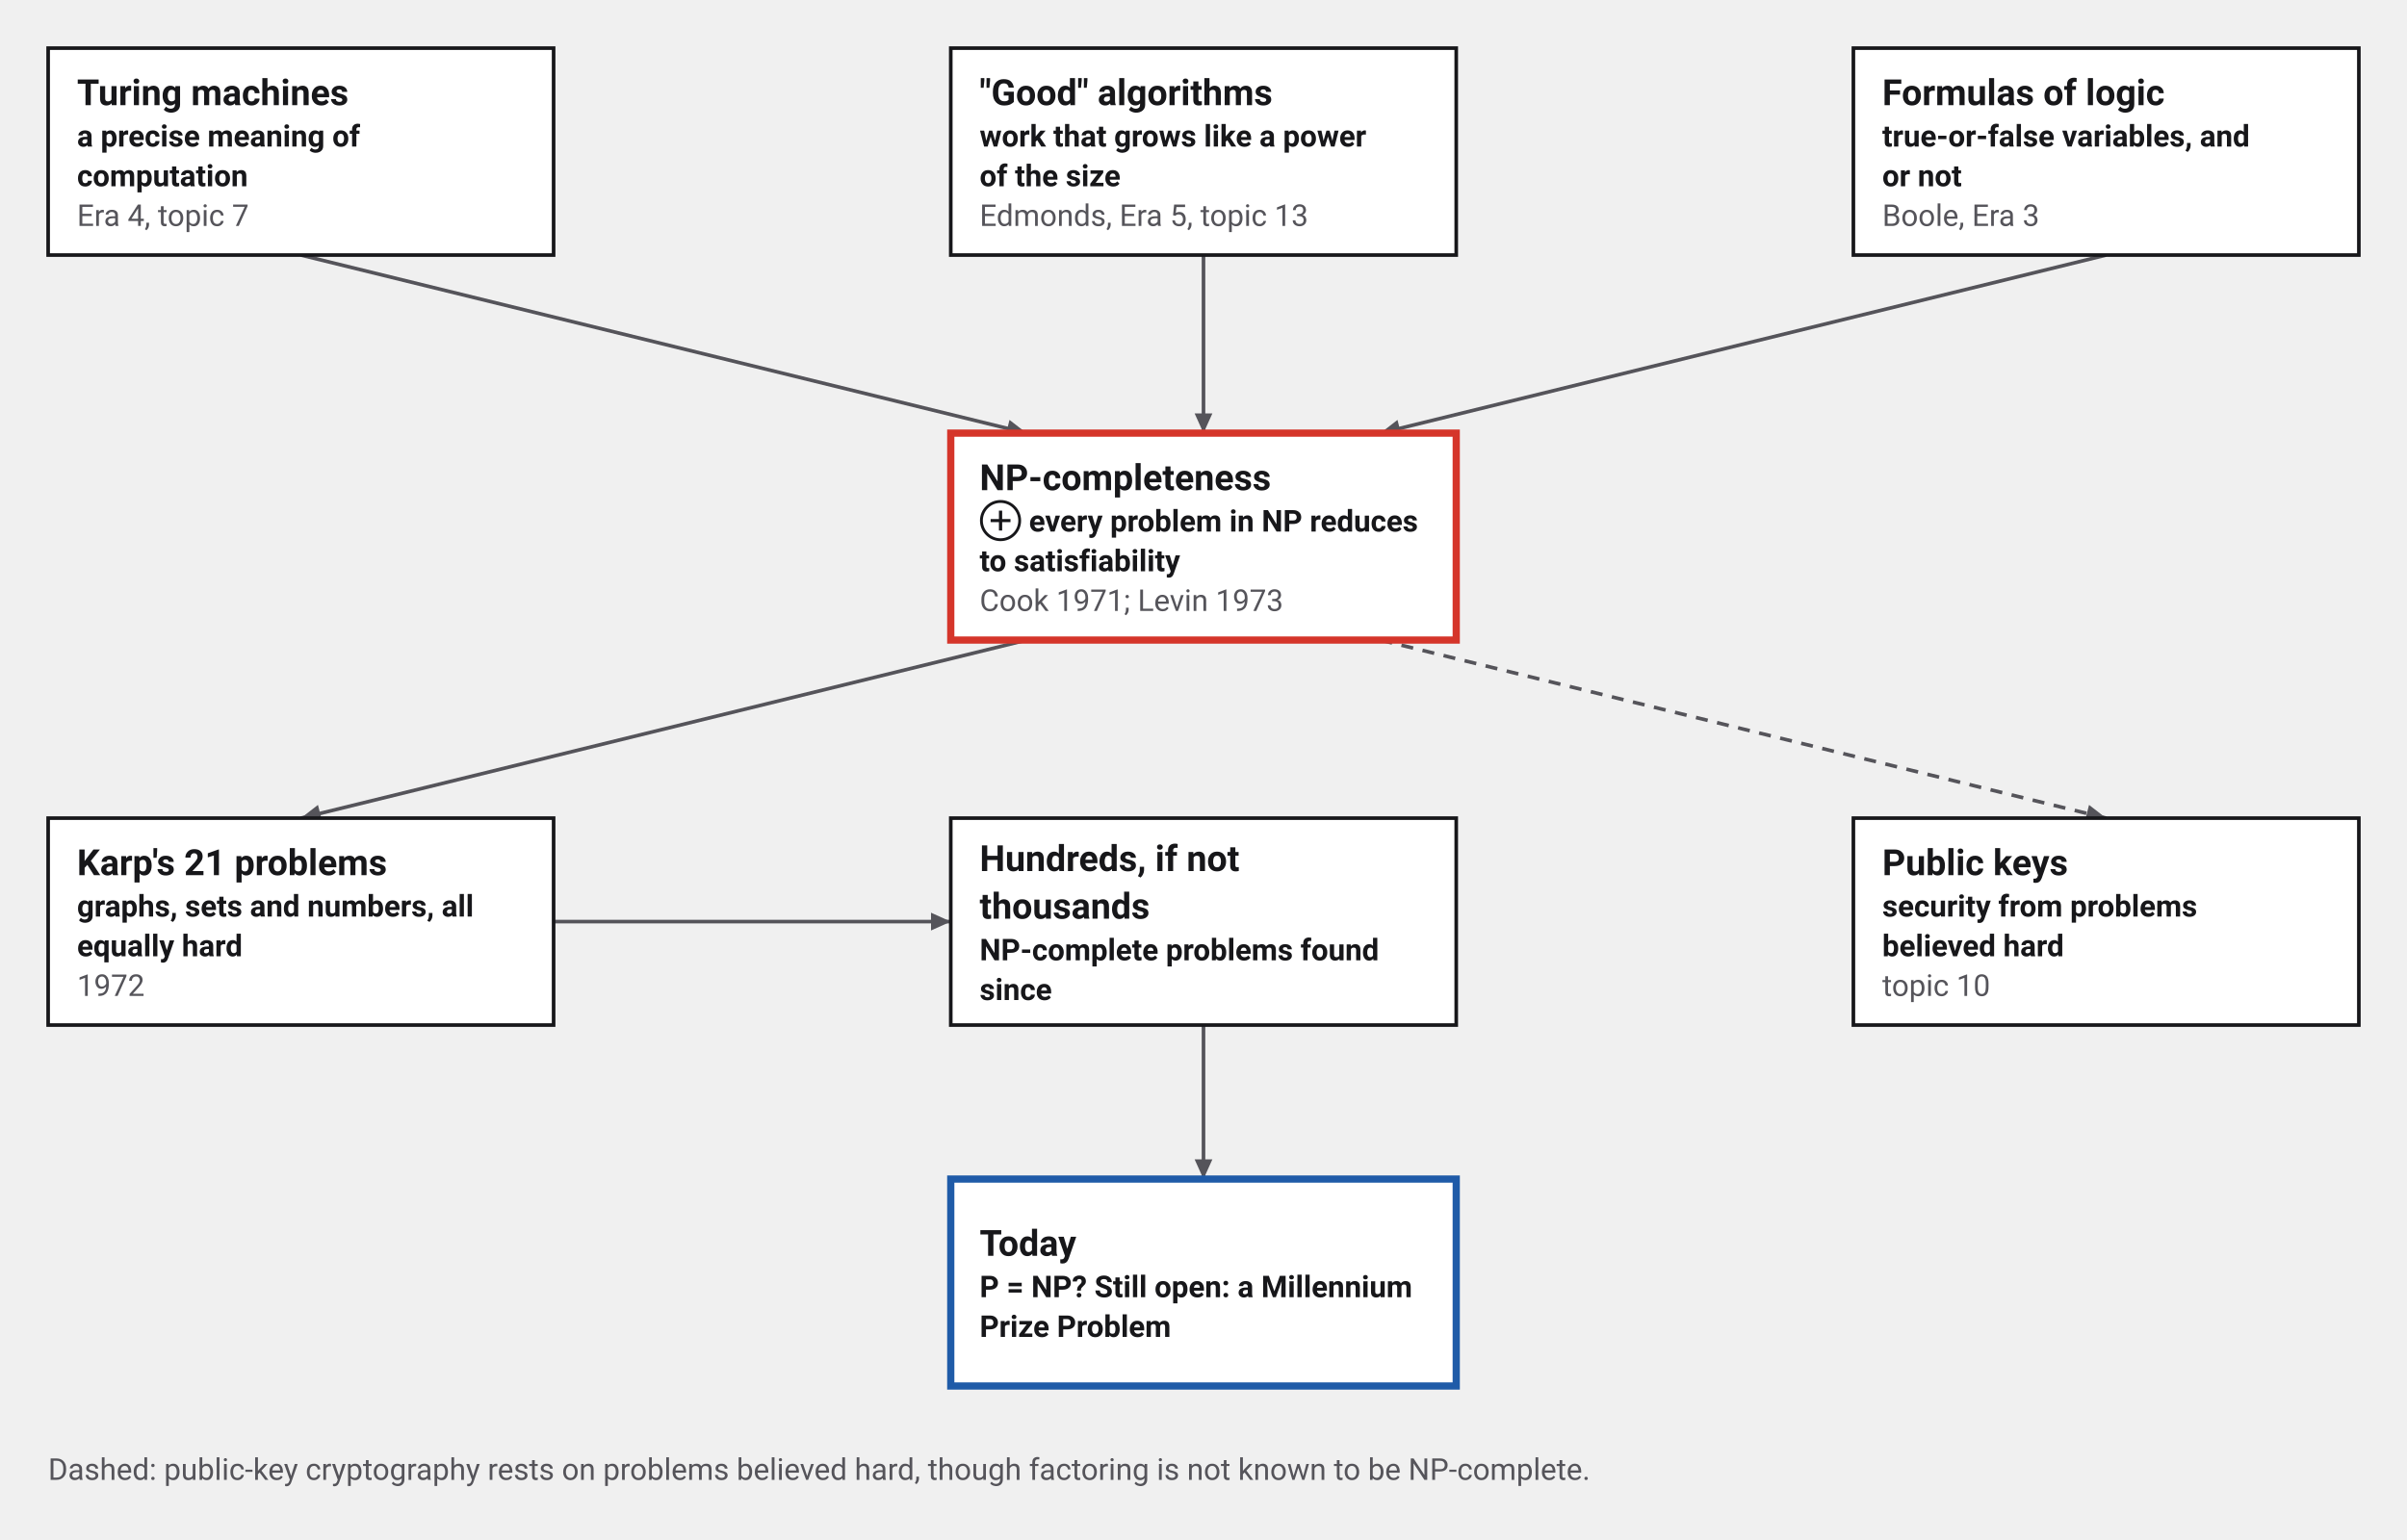
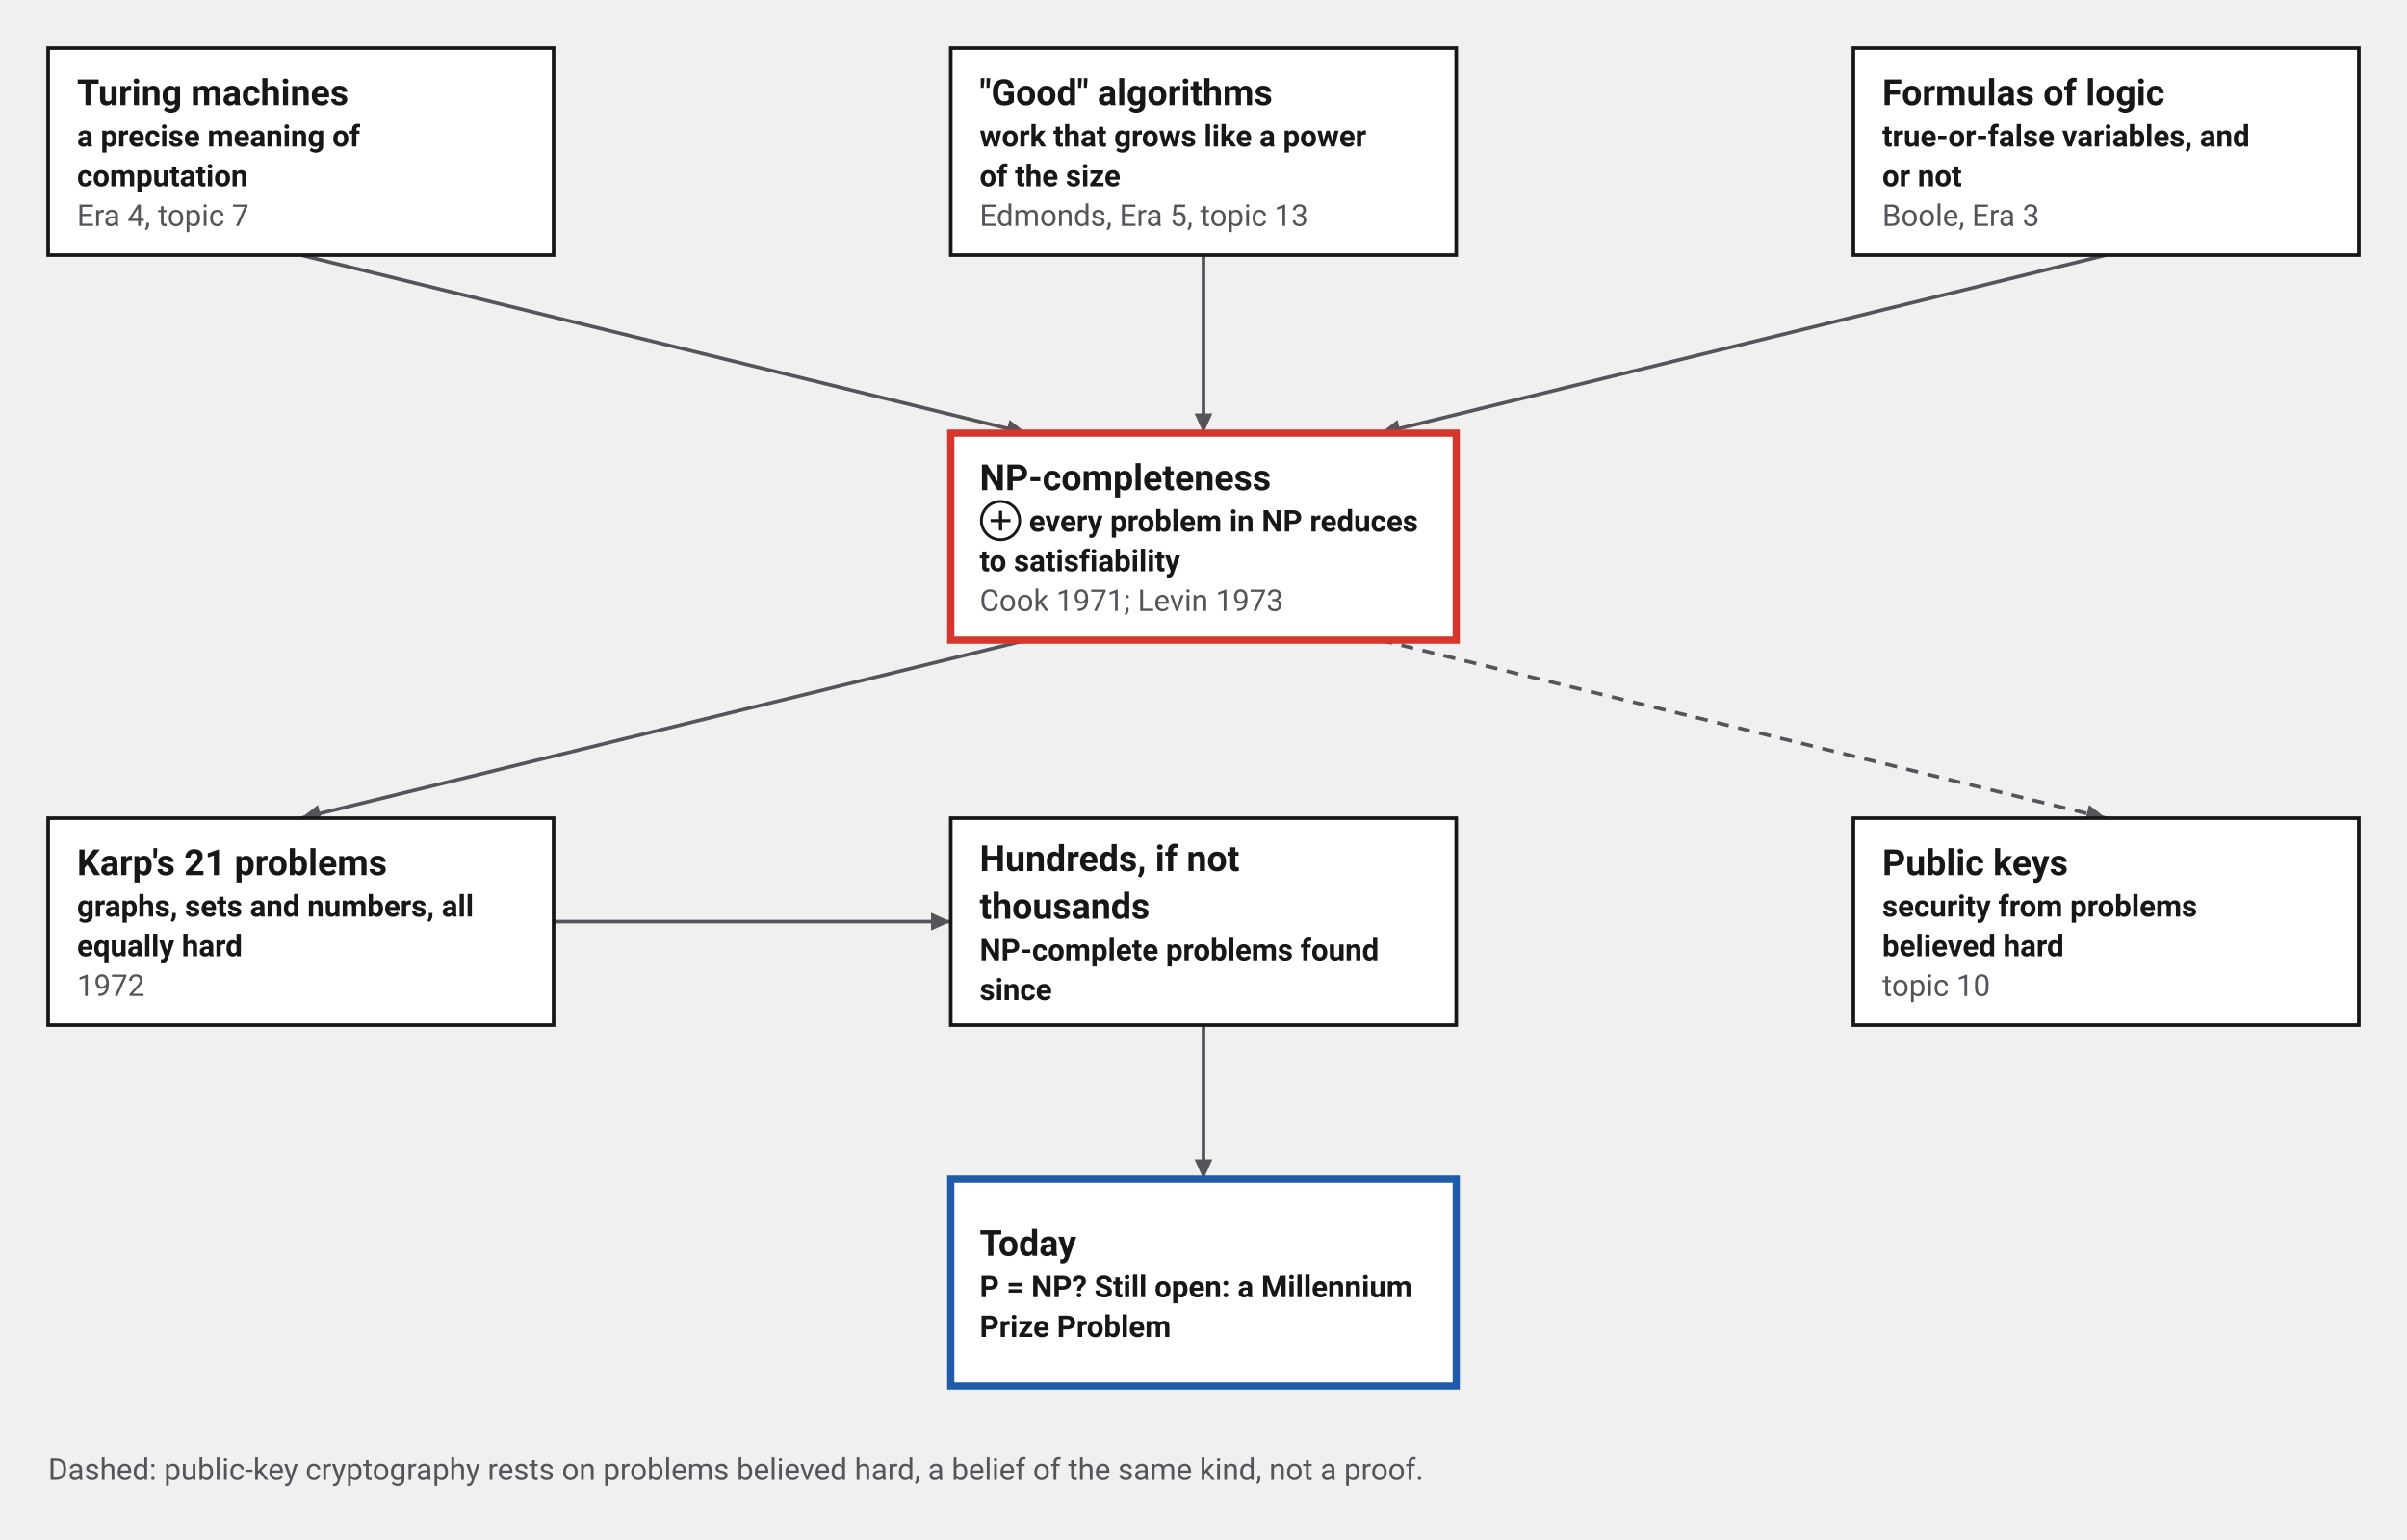
<svg xmlns="http://www.w3.org/2000/svg" viewBox="0 0 1000 640" width="1000" height="640" role="img" aria-label="How NP-completeness combined older ideas, and where it led" style="font-family:system-ui,-apple-system,'Segoe UI',Roboto,Arial,sans-serif">
  <line x1="125.0" y1="106.0" x2="426.5" y2="180.0" style="stroke:#55545a;stroke-width:1.5" />
  <polygon points="426.5,180.0 417.6,181.6 419.4,174.5" style="fill:#55545a" />
  <line x1="500.0" y1="106.0" x2="500.0" y2="180.0" style="stroke:#55545a;stroke-width:1.5" />
  <polygon points="500.0,180.0 496.3,171.8 503.7,171.8" style="fill:#55545a" />
  <line x1="875.0" y1="106.0" x2="573.5" y2="180.0" style="stroke:#55545a;stroke-width:1.5" />
  <polygon points="573.5,180.0 580.6,174.5 582.4,181.6" style="fill:#55545a" />
  <line x1="426.5" y1="266.0" x2="125.0" y2="340.0" style="stroke:#55545a;stroke-width:1.5" />
  <polygon points="125.0,340.0 132.1,334.5 133.9,341.6" style="fill:#55545a" />
  <line x1="230.0" y1="383.0" x2="395.0" y2="383.0" style="stroke:#55545a;stroke-width:1.5" />
  <polygon points="395.0,383.0 386.8,386.7 386.8,379.3" style="fill:#55545a" />
  <line x1="573.5" y1="266.0" x2="875.0" y2="340.0" style="stroke:#55545a;stroke-width:1.5;stroke-dasharray:5 4" />
  <polygon points="875.0,340.0 866.1,341.6 867.9,334.5" style="fill:#55545a" />
  <line x1="500.0" y1="426.0" x2="500.0" y2="490.0" style="stroke:#55545a;stroke-width:1.5" />
  <polygon points="500.0,490.0 496.3,481.8 503.7,481.8" style="fill:#55545a" />
  <rect x="20" y="20" width="210" height="86" style="fill:#ffffff;stroke:#17171a;stroke-width:1.5" />
  <text x="32.0" y="43.7" text-anchor="start" style="fill:#17171a;font-size:15px;font-weight:700">Turing machines</text>
  <text x="32.0" y="60.9" text-anchor="start" style="fill:#17171a;font-size:12.5px;font-weight:600">a precise meaning of</text>
  <text x="32.0" y="77.4" text-anchor="start" style="fill:#17171a;font-size:12.5px;font-weight:600">computation</text>
  <text x="32.0" y="93.9" text-anchor="start" style="fill:#55545a;font-size:12.5px;font-weight:400">Era 4, topic 7</text>
  <rect x="395" y="20" width="210" height="86" style="fill:#ffffff;stroke:#17171a;stroke-width:1.5" />
  <text x="407.0" y="43.7" text-anchor="start" style="fill:#17171a;font-size:15px;font-weight:700">"Good" algorithms</text>
  <text x="407.0" y="60.9" text-anchor="start" style="fill:#17171a;font-size:12.5px;font-weight:600">work that grows like a power</text>
  <text x="407.0" y="77.4" text-anchor="start" style="fill:#17171a;font-size:12.5px;font-weight:600">of the size</text>
  <text x="407.0" y="93.9" text-anchor="start" style="fill:#55545a;font-size:12.5px;font-weight:400">Edmonds, Era 5, topic 13</text>
  <rect x="770" y="20" width="210" height="86" style="fill:#ffffff;stroke:#17171a;stroke-width:1.5" />
  <text x="782.0" y="43.7" text-anchor="start" style="fill:#17171a;font-size:15px;font-weight:700">Formulas of logic</text>
  <text x="782.0" y="60.9" text-anchor="start" style="fill:#17171a;font-size:12.5px;font-weight:600">true-or-false variables, and</text>
  <text x="782.0" y="77.4" text-anchor="start" style="fill:#17171a;font-size:12.5px;font-weight:600">or not</text>
  <text x="782.0" y="93.9" text-anchor="start" style="fill:#55545a;font-size:12.5px;font-weight:400">Boole, Era 3</text>
  <rect x="395" y="180" width="210" height="86" style="fill:#ffffff;stroke:#d5352a;stroke-width:3" />
  <text x="407.0" y="203.7" text-anchor="start" style="fill:#17171a;font-size:15px;font-weight:700">NP-completeness</text>
  <text x="407.0" y="220.9" text-anchor="start" style="fill:#17171a;font-size:12.5px;font-weight:600">⊕ every problem in NP reduces</text>
  <text x="407.0" y="237.4" text-anchor="start" style="fill:#17171a;font-size:12.5px;font-weight:600">to satisfiability</text>
  <text x="407.0" y="253.9" text-anchor="start" style="fill:#55545a;font-size:12.5px;font-weight:400">Cook 1971; Levin 1973</text>
  <rect x="20" y="340" width="210" height="86" style="fill:#ffffff;stroke:#17171a;stroke-width:1.5" />
  <text x="32.0" y="363.7" text-anchor="start" style="fill:#17171a;font-size:15px;font-weight:700">Karp's 21 problems</text>
  <text x="32.0" y="380.9" text-anchor="start" style="fill:#17171a;font-size:12.5px;font-weight:600">graphs, sets and numbers, all</text>
  <text x="32.0" y="397.4" text-anchor="start" style="fill:#17171a;font-size:12.5px;font-weight:600">equally hard</text>
  <text x="32.0" y="413.9" text-anchor="start" style="fill:#55545a;font-size:12.5px;font-weight:400">1972</text>
  <rect x="395" y="340" width="210" height="86" style="fill:#ffffff;stroke:#17171a;stroke-width:1.5" />
  <text x="407.0" y="362.0" text-anchor="start" style="fill:#17171a;font-size:15px;font-weight:700">Hundreds, if not</text>
  <text x="407.0" y="381.8" text-anchor="start" style="fill:#17171a;font-size:15px;font-weight:700">thousands</text>
  <text x="407.0" y="399.1" text-anchor="start" style="fill:#17171a;font-size:12.5px;font-weight:600">NP-complete problems found</text>
  <text x="407.0" y="415.6" text-anchor="start" style="fill:#17171a;font-size:12.5px;font-weight:600">since</text>
  <rect x="770" y="340" width="210" height="86" style="fill:#ffffff;stroke:#17171a;stroke-width:1.5" />
  <text x="782.0" y="363.7" text-anchor="start" style="fill:#17171a;font-size:15px;font-weight:700">Public keys</text>
  <text x="782.0" y="380.9" text-anchor="start" style="fill:#17171a;font-size:12.5px;font-weight:600">security from problems</text>
  <text x="782.0" y="397.4" text-anchor="start" style="fill:#17171a;font-size:12.5px;font-weight:600">believed hard</text>
  <text x="782.0" y="413.9" text-anchor="start" style="fill:#55545a;font-size:12.5px;font-weight:400">topic 10</text>
  <rect x="395" y="490" width="210" height="86" style="fill:#ffffff;stroke:#1f5ba8;stroke-width:3" />
  <text x="407.0" y="521.9" text-anchor="start" style="fill:#17171a;font-size:15px;font-weight:700">Today</text>
  <text x="407.0" y="539.1" text-anchor="start" style="fill:#17171a;font-size:12.5px;font-weight:600">P = NP? Still open: a Millennium</text>
  <text x="407.0" y="555.6" text-anchor="start" style="fill:#17171a;font-size:12.5px;font-weight:600">Prize Problem</text>
-   <text x="20.0" y="615.0" text-anchor="start" style="fill:#55545a;font-size:12.5px;font-weight:400">Dashed: public-key cryptography rests on problems believed hard, though factoring is not known to be NP-complete.</text>
+   <text x="20.0" y="615.0" text-anchor="start" style="fill:#55545a;font-size:12.5px;font-weight:400">Dashed: public-key cryptography rests on problems believed hard, a belief of the same kind, not a proof.</text>
</svg>
